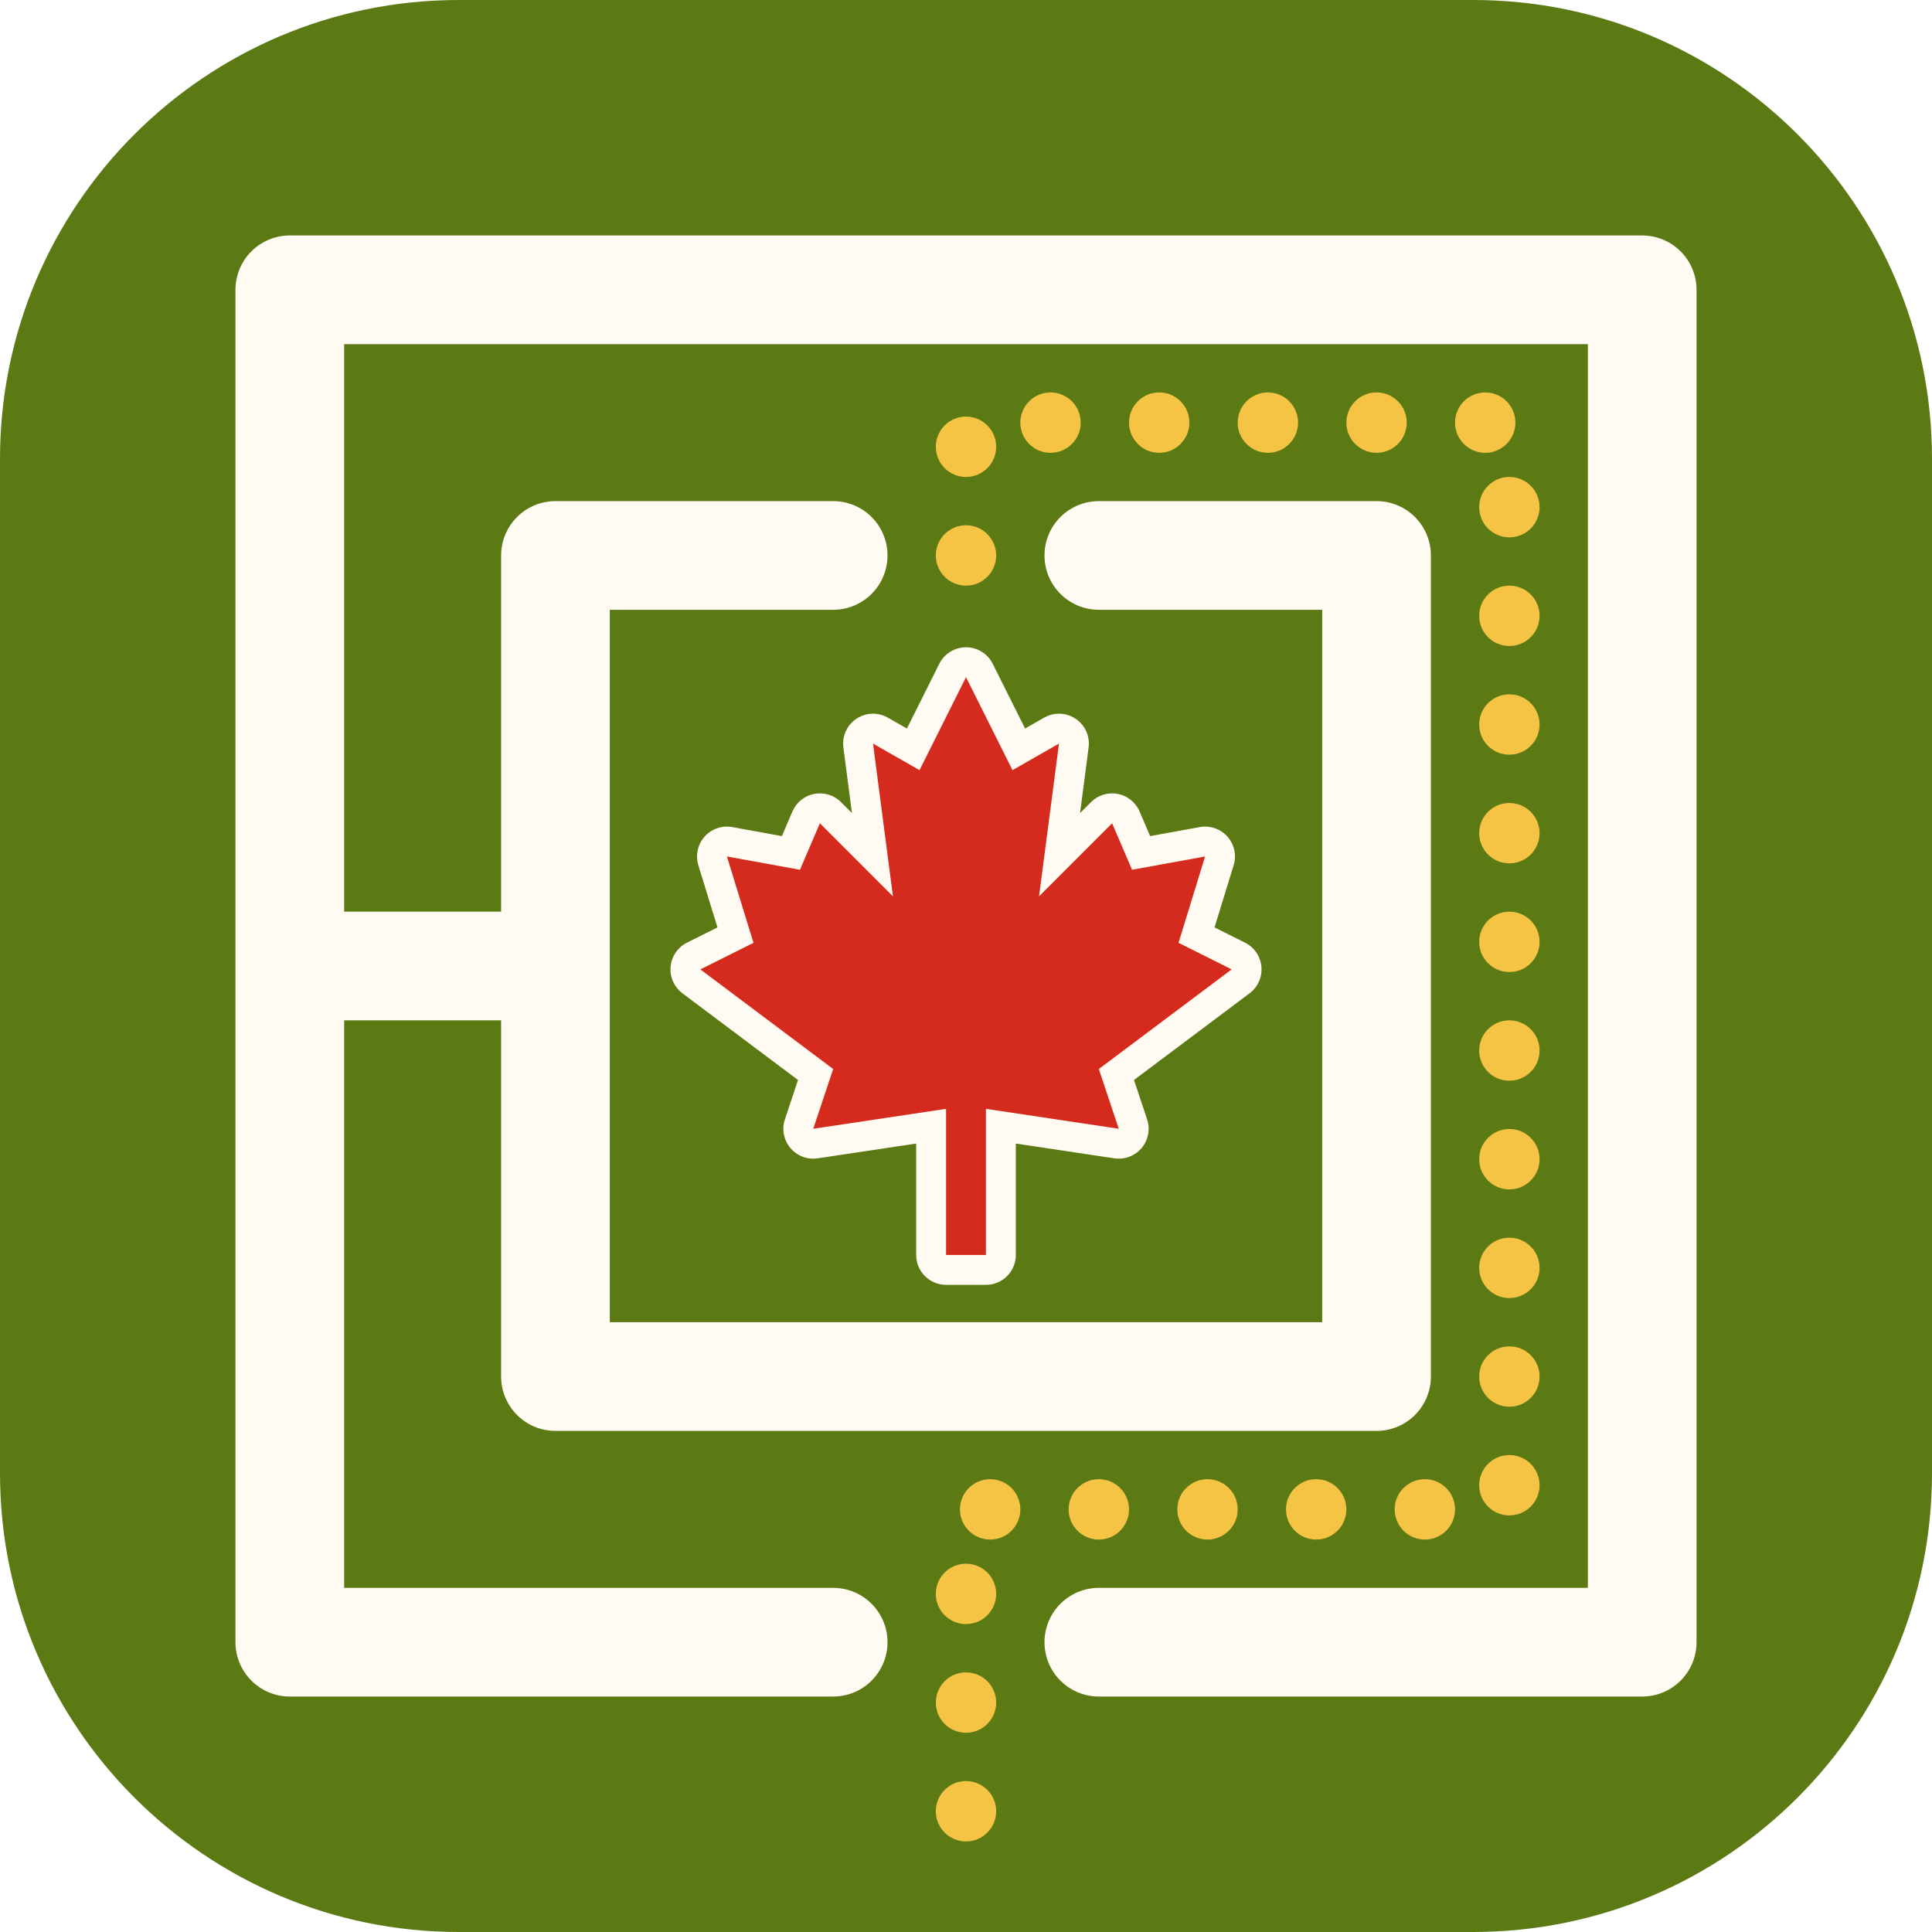
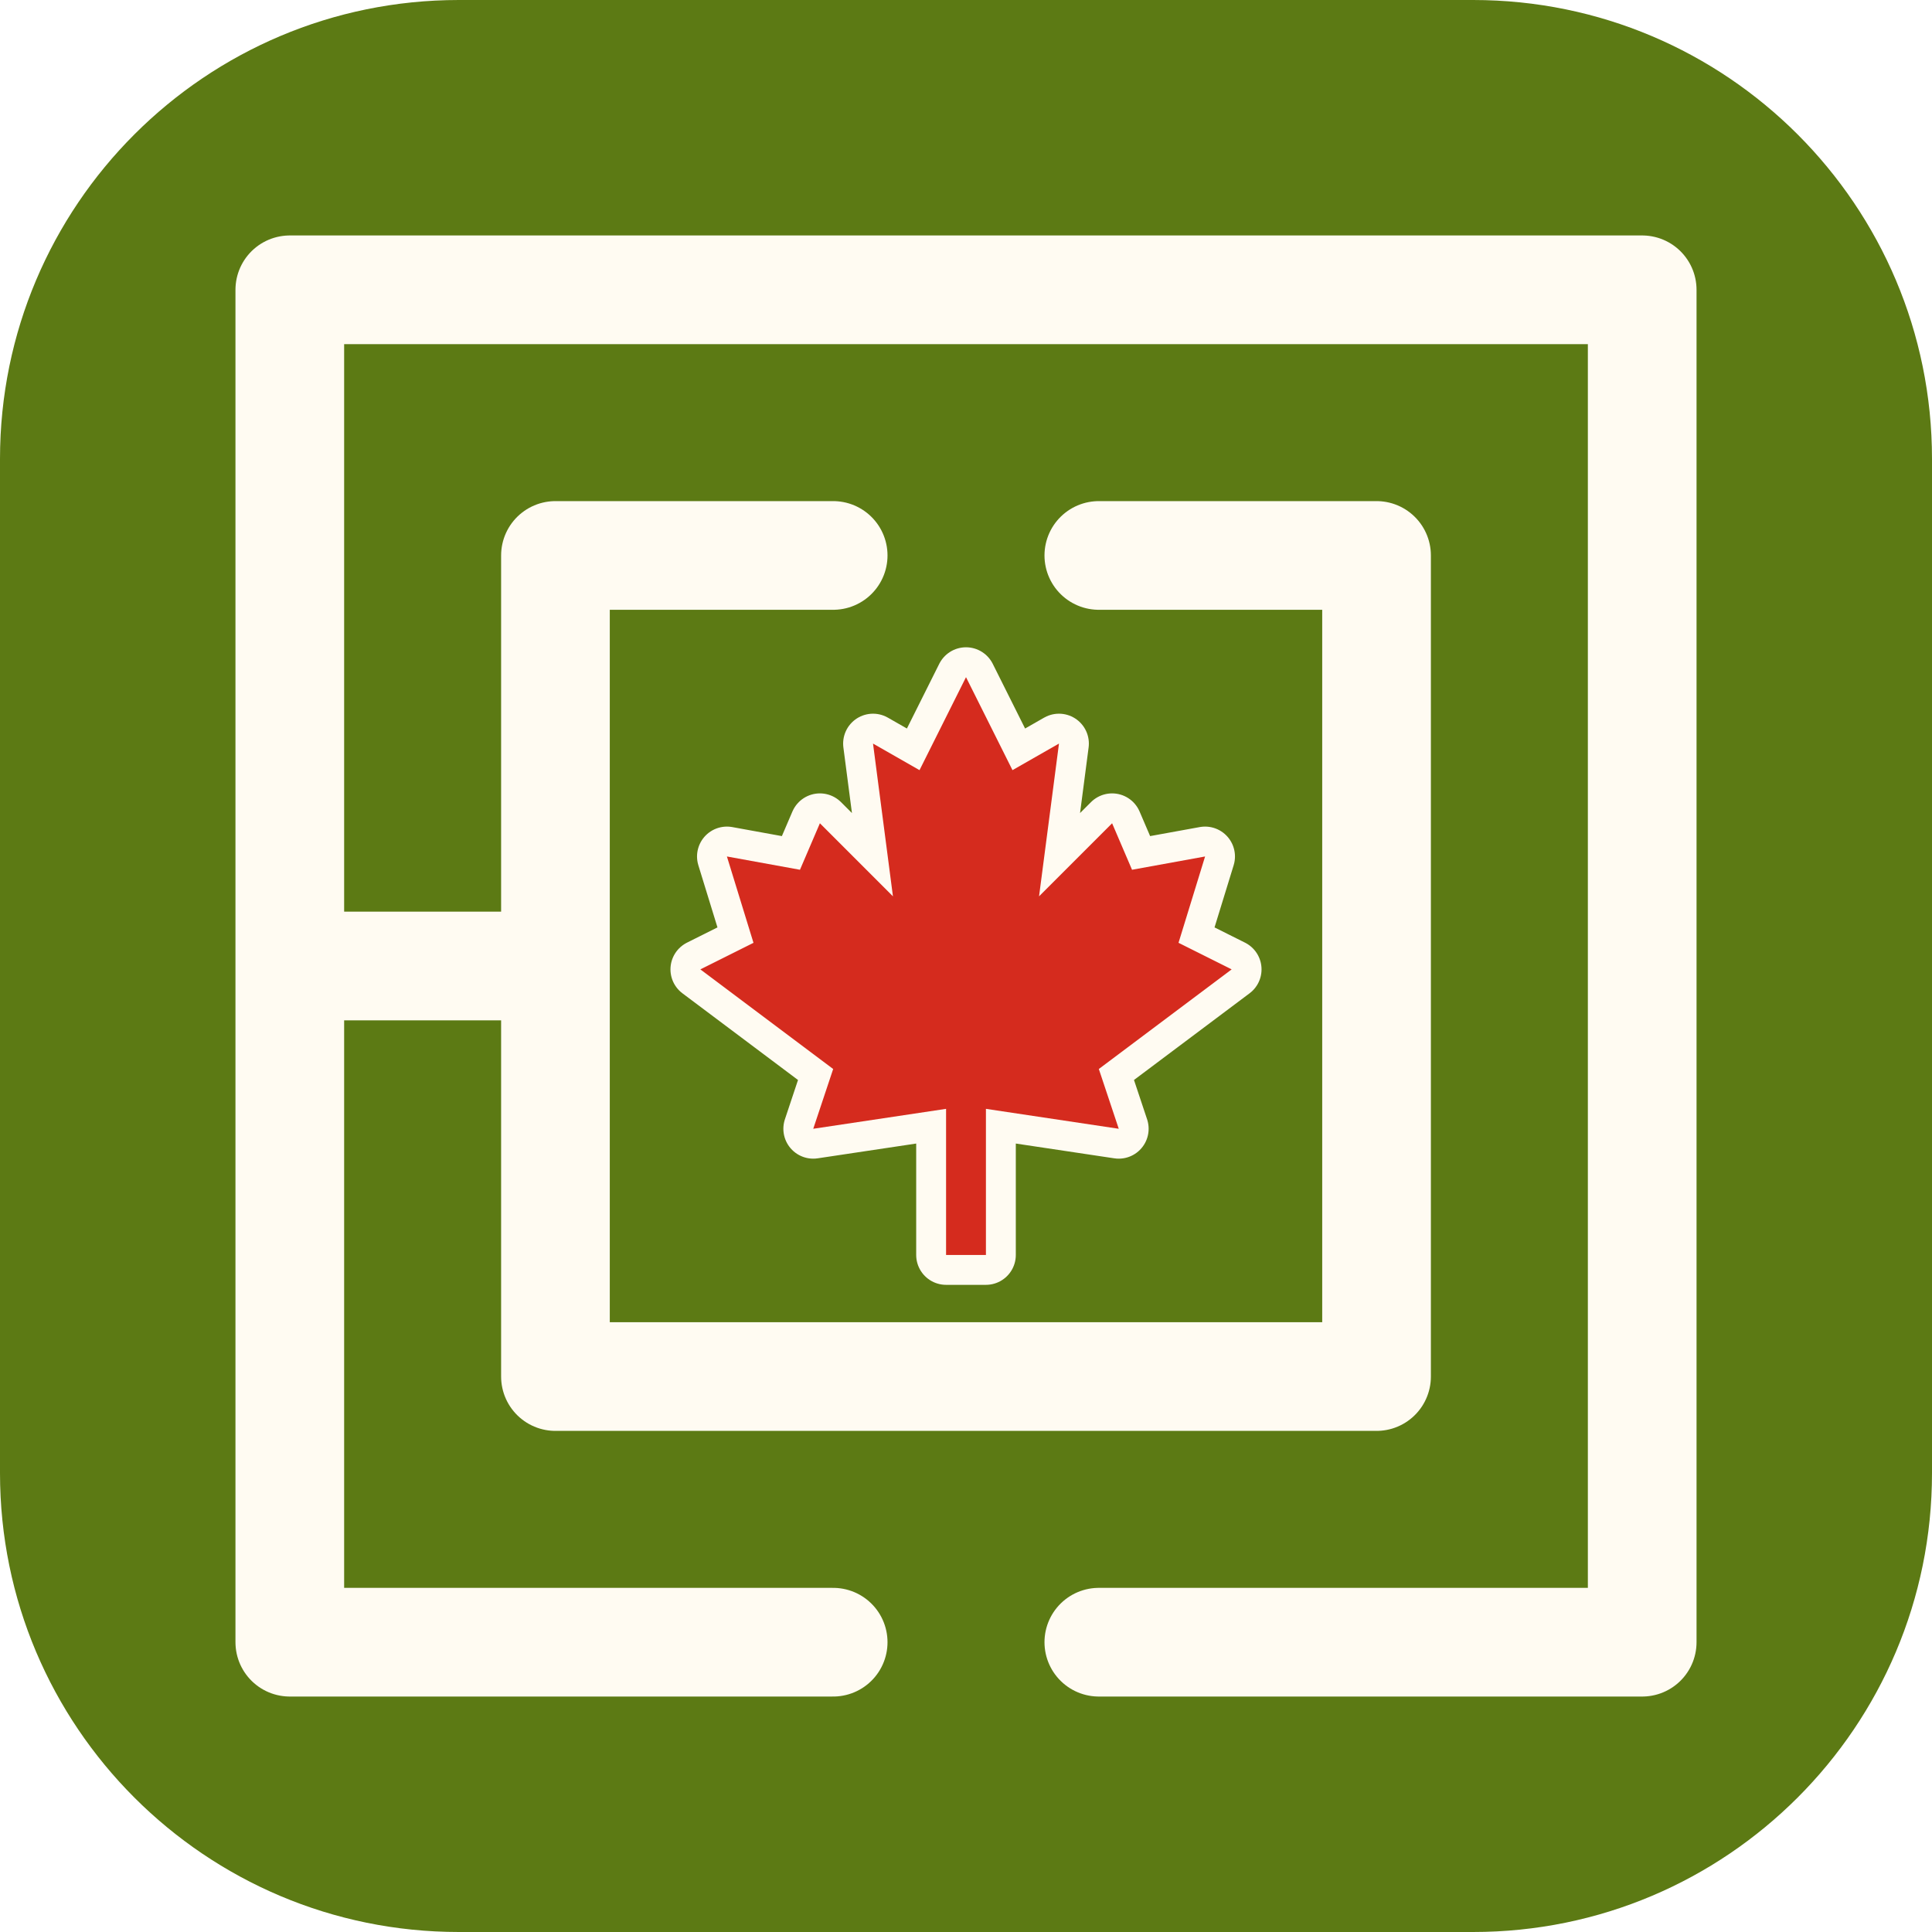
<svg xmlns="http://www.w3.org/2000/svg" viewBox="0 0 160 160">
  <rect width="160" height="160" rx="38" fill="#5C7A14" />
  <path d="M69 136H24V24H136V136H91M69 46H46V114H114V46H91M24 80H46" fill="none" stroke="#FFFBF2" stroke-width="9" stroke-linecap="round" stroke-linejoin="round" />
-   <g fill="#F6C445">
-     <circle cx="80" cy="150" r="2.5" />
-     <circle cx="80" cy="141" r="2.5" />
-     <circle cx="80" cy="132" r="2.5" />
-     <circle cx="82" cy="125" r="2.5" />
-     <circle cx="91" cy="125" r="2.5" />
-     <circle cx="100" cy="125" r="2.5" />
-     <circle cx="109" cy="125" r="2.5" />
-     <circle cx="118" cy="125" r="2.5" />
-     <circle cx="125" cy="123" r="2.5" />
-     <circle cx="125" cy="114" r="2.5" />
-     <circle cx="125" cy="105" r="2.5" />
-     <circle cx="125" cy="96" r="2.5" />
-     <circle cx="125" cy="87" r="2.5" />
-     <circle cx="125" cy="78" r="2.5" />
-     <circle cx="125" cy="69" r="2.5" />
-     <circle cx="125" cy="60" r="2.5" />
-     <circle cx="125" cy="51" r="2.5" />
-     <circle cx="125" cy="42" r="2.5" />
-     <circle cx="123" cy="35" r="2.5" />
-     <circle cx="114" cy="35" r="2.5" />
-     <circle cx="105" cy="35" r="2.5" />
-     <circle cx="96" cy="35" r="2.5" />
-     <circle cx="87" cy="35" r="2.5" />
-     <circle cx="80" cy="37" r="2.5" />
-     <circle cx="80" cy="46" r="2.5" />
-   </g>
  <path transform="translate(52.5 53.33) scale(.55)" d="M50 5L57 19L64 15L61 38L72 27L75 34L86 32L82 45L90 49L70 64L73 73L53 70L53 92L47 92L47 70L27 73L30 64L10 49L18 45L14 32L25 34L28 27L39 38L36 15L43 19Z" fill="#FFFBF2" stroke="#FFFBF2" stroke-width="9" stroke-linejoin="round" />
  <path transform="translate(52.5 53.33) scale(.55)" d="M50 5L57 19L64 15L61 38L72 27L75 34L86 32L82 45L90 49L70 64L73 73L53 70L53 92L47 92L47 70L27 73L30 64L10 49L18 45L14 32L25 34L28 27L39 38L36 15L43 19Z" fill="#D52B1E" />
</svg>
